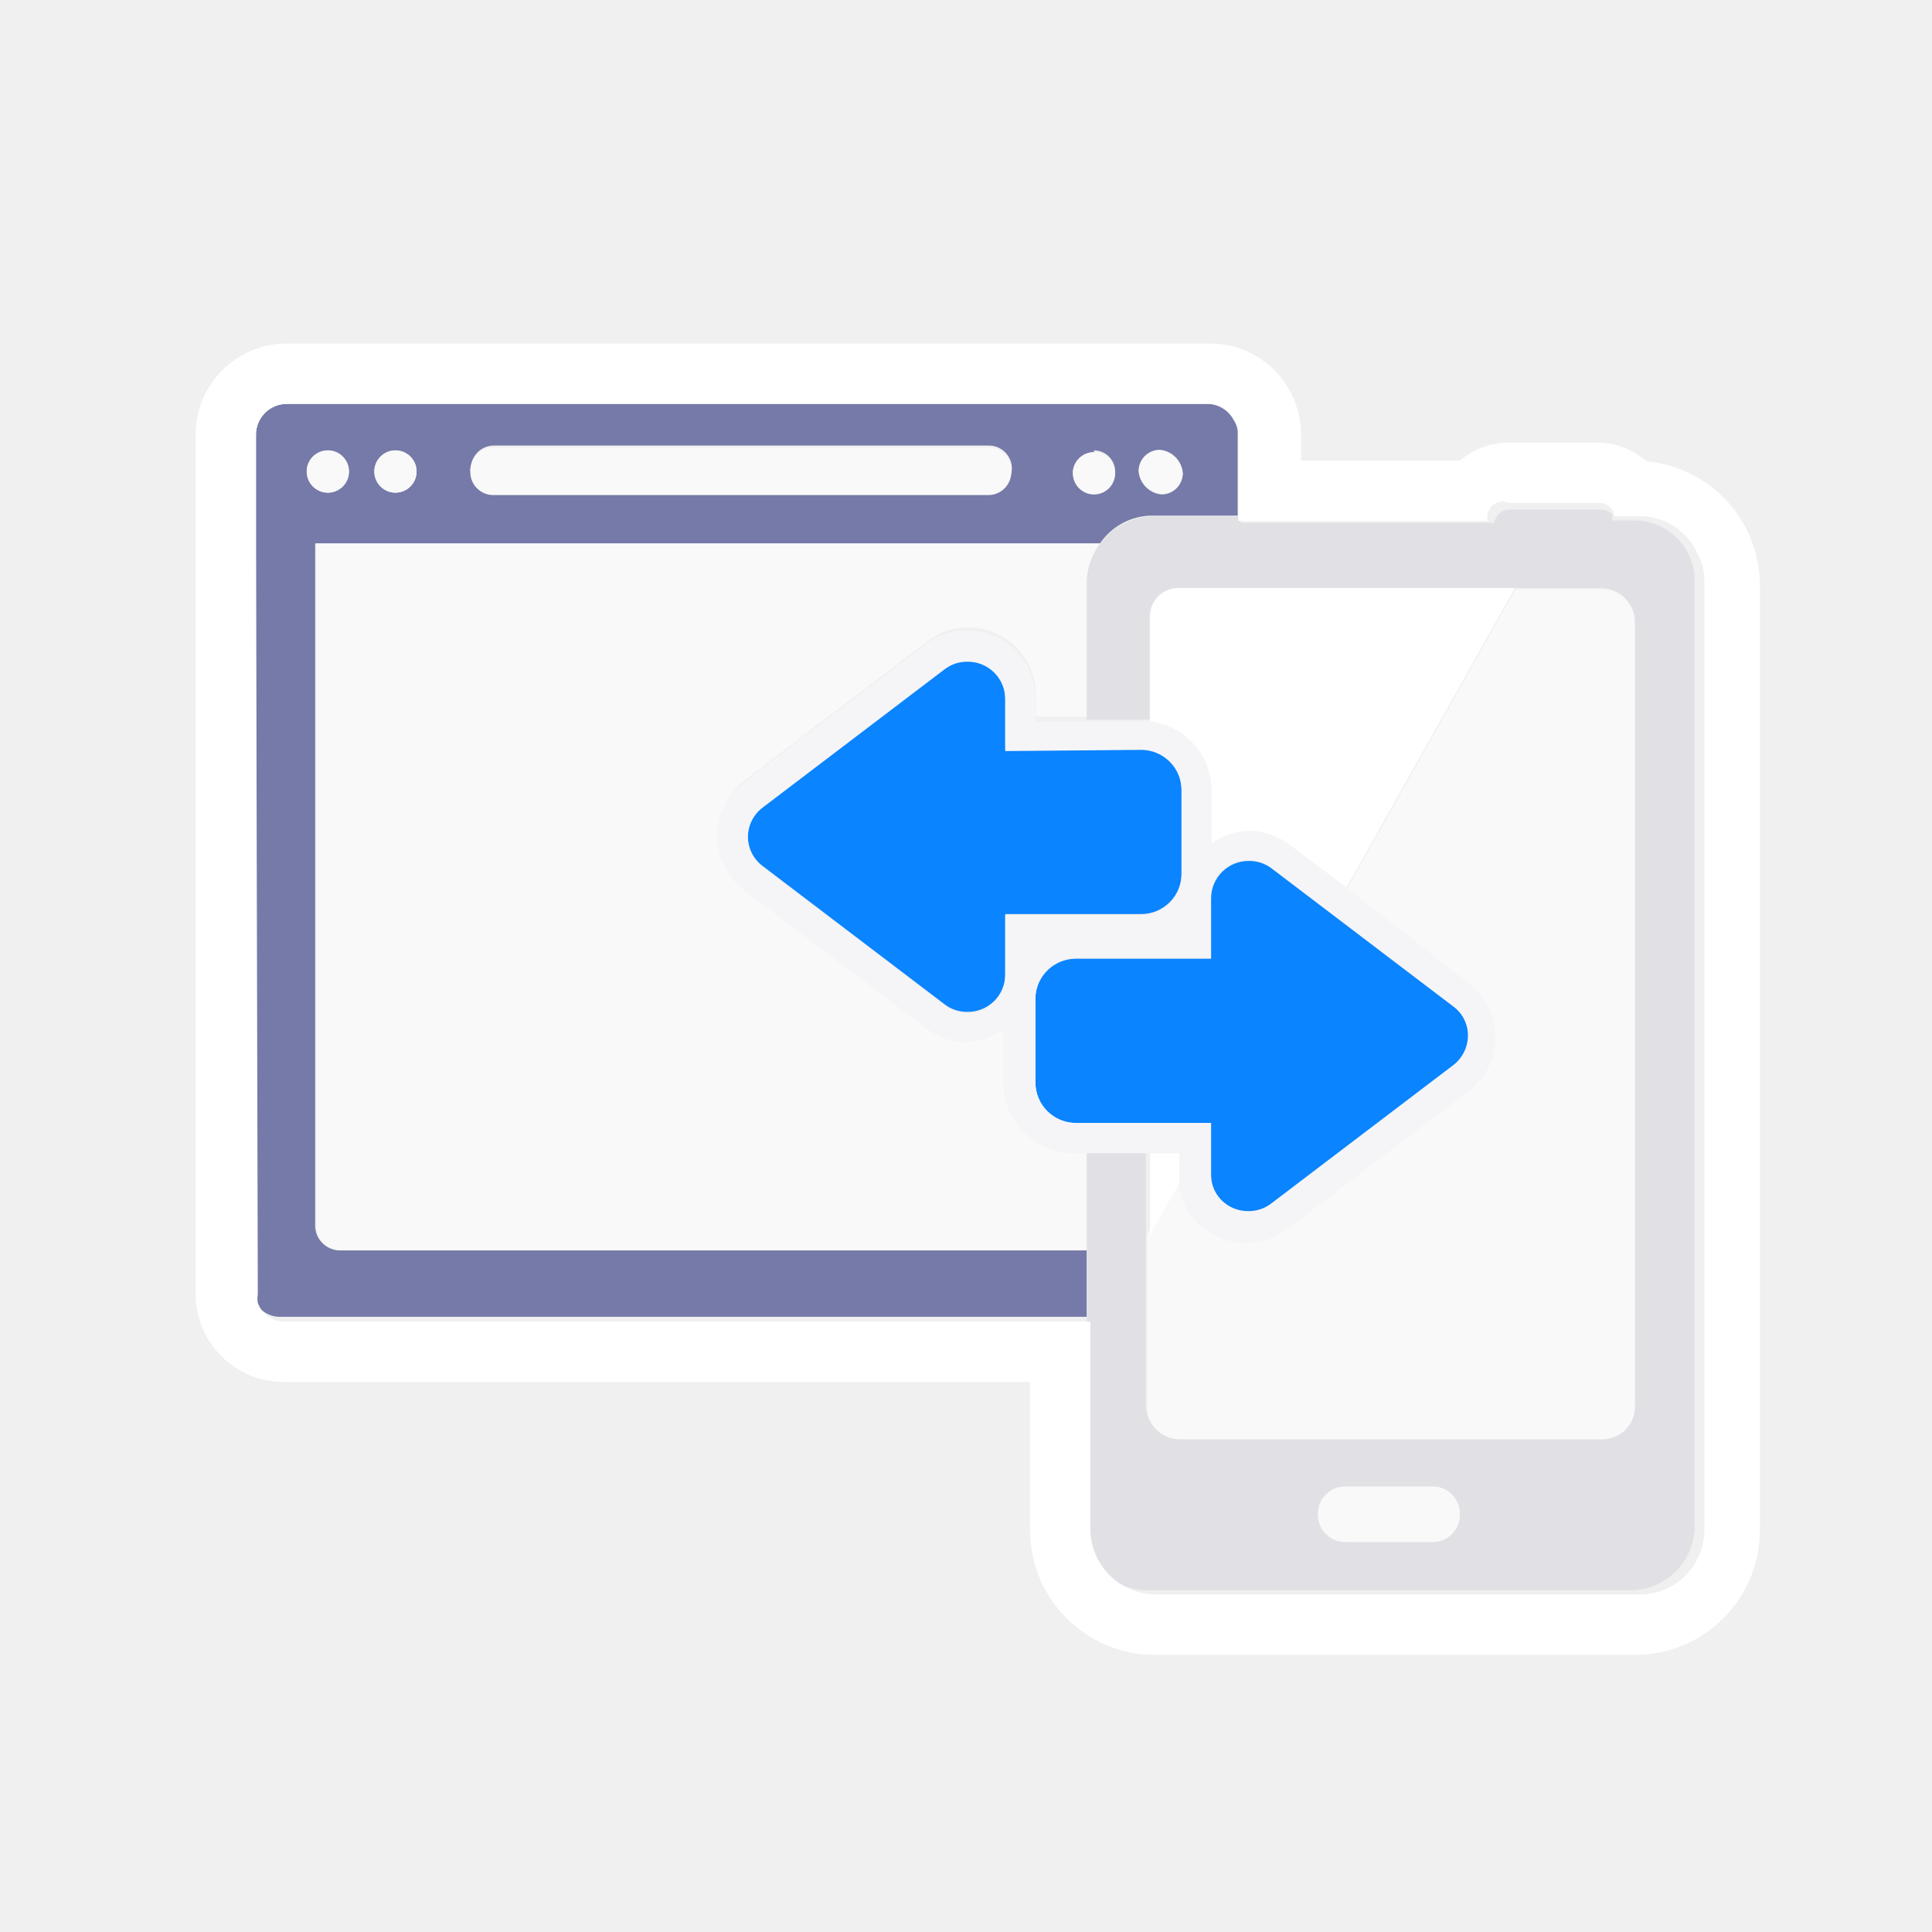
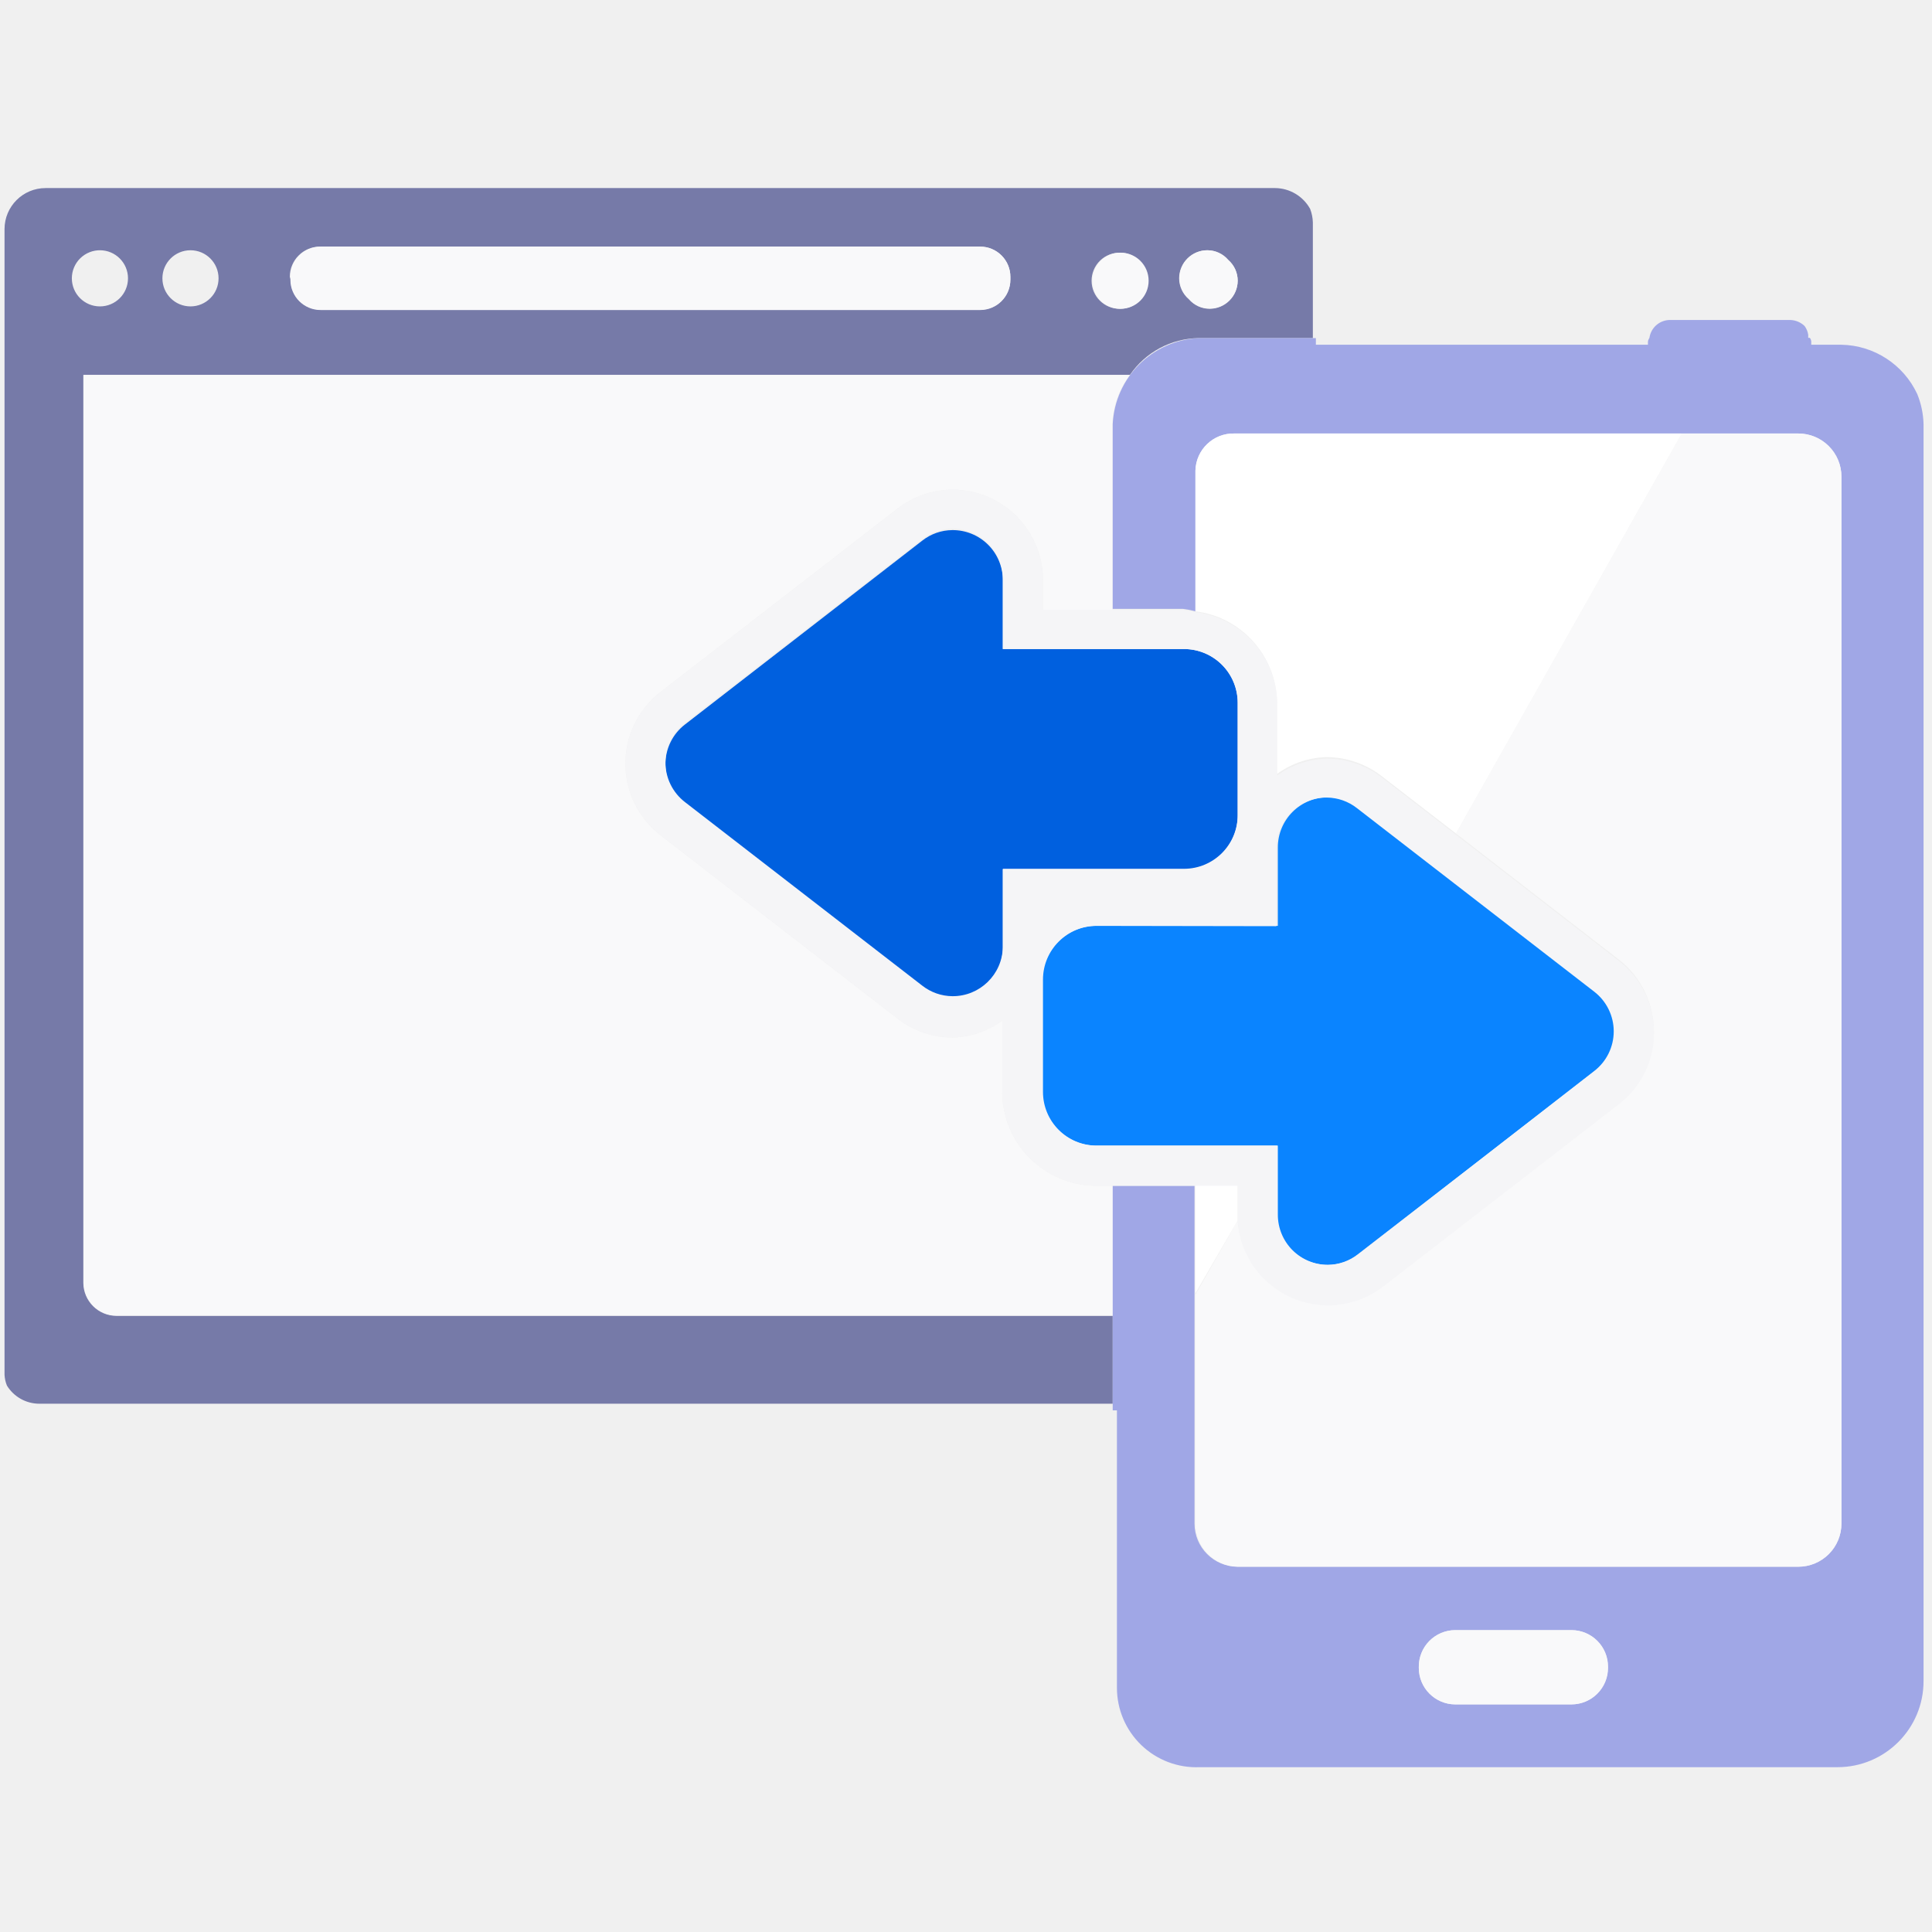
- <svg xmlns="http://www.w3.org/2000/svg" id="Layer_1" data-name="Layer 1" viewBox="0 0 32 32">
+ <svg xmlns="http://www.w3.org/2000/svg" viewBox="0 0 64 64">
  <defs>
-     <style>.cls-1{fill:none;}.cls-2{fill:#767aa8;}.cls-3{fill:#f9f9fa;}.cls-4{fill:#e1e1e5;}.cls-5{fill:#fff;}.cls-6{fill:#0a84ff;}.cls-7{fill:#f5f5f7;}</style>
+     <style>.cls-1{fill:none;}.cls-2{fill:#767aa8;}.cls-3{fill:#f9f9fa;}.cls-4{fill:#a0a7e6;}.cls-5{fill:#fff;}.cls-6{fill:#0a84ff;}.cls-7{fill:#0060df;}.cls-8{fill:#f5f5f7;}</style>
  </defs>
-   <path class="cls-1" d="M20.51,8.55h0V7.2a.5.5,0,0,0-.08-.25.5.5,0,0,1,0,.17Z" />
-   <path class="cls-1" d="M26.67,8.55h0a.26.26,0,0,0-.07-.15.25.25,0,0,1,0,.11Z" />
-   <path class="cls-1" d="M28.11,25.26A1.07,1.07,0,0,1,27,26.33H19.09a1.06,1.06,0,0,1-1-.6,1.07,1.07,0,0,0,1,.69h7.95a1.07,1.07,0,0,0,1.07-1.07V9.7A1,1,0,0,0,28,9.23a1.06,1.06,0,0,1,.08.39Z" />
-   <path class="cls-1" d="M4.67,21.81a.47.47,0,0,1-.4-.22.47.47,0,0,0,.44.31H18v-.08Z" />
-   <path class="cls-2" d="M4.67,21.81H18V20.71H5.63a.41.41,0,0,1-.41-.41V9h13a1.05,1.05,0,0,1,.86-.46h1.42V7.11A.43.43,0,0,0,20,6.69H4.75a.51.51,0,0,0-.51.51V21.45a.41.41,0,0,0,0,.14A.47.47,0,0,0,4.67,21.81ZM19.21,7.46a.42.42,0,0,1,.38.38.35.35,0,0,1-.35.35.42.42,0,0,1-.38-.38A.35.35,0,0,1,19.21,7.46Zm-1.09,0a.35.35,0,1,1-.35.35A.35.35,0,0,1,18.12,7.49Zm-10.32.3a.38.38,0,0,1,.38-.38h8.2a.38.38,0,0,1,.38.38v0a.38.38,0,0,1-.38.38H8.17a.38.38,0,0,1-.38-.38ZM6.55,7.46a.35.35,0,1,1-.35.35A.35.35,0,0,1,6.55,7.46Zm-1.12,0a.35.35,0,1,1-.35.35A.35.35,0,0,1,5.43,7.46Z" />
-   <circle class="cls-3" cx="5.43" cy="7.81" r="0.35" />
-   <circle class="cls-3" cx="6.55" cy="7.81" r="0.35" />
-   <rect class="cls-3" x="7.79" y="7.41" width="8.96" height="0.79" rx="0.38" ry="0.38" />
-   <path class="cls-3" d="M17.82,19.1a1.17,1.17,0,0,1-1.17-1.17V17a1.1,1.1,0,0,1-.62.21,1.11,1.11,0,0,1-.68-.24l-3-2.28a1.12,1.12,0,0,1,0-1.78l3-2.28a1.11,1.11,0,0,1,.68-.24,1.13,1.13,0,0,1,1.13,1.12v.36H18V9.62A1,1,0,0,1,18.24,9h-13V20.3a.41.41,0,0,0,.41.41H18V19.1Z" />
-   <circle class="cls-3" cx="18.12" cy="7.84" r="0.35" />
-   <path class="cls-3" d="M19.24,8.18a.35.35,0,0,0,.35-.35.42.42,0,0,0-.38-.38.35.35,0,0,0-.35.35.42.42,0,0,0,.38.38Z" />
-   <path class="cls-4" d="M19.09,8.55A1.12,1.12,0,0,0,18,9.62v2.3h.88a1.1,1.1,0,0,1,.16,0V10.2a.47.47,0,0,1,.48-.46h7a.54.54,0,0,1,.54.54v13a.54.54,0,0,1-.54.54h-7a.54.54,0,0,1-.54-.54V19.1H18v2.79h0v3.45a1,1,0,0,0,1,1H27a1.07,1.07,0,0,0,1.07-1.07V9.62a1,1,0,0,0-1-1h-.37v0s0,0,0,0h0v0a.25.25,0,0,0,0-.11.26.26,0,0,0-.18-.07H25a.26.26,0,0,0-.25.22s0,0,0,0v0H20.55V8.55H19.09Zm5.09,16.54a.45.45,0,0,1-.45.45H22.28a.45.45,0,0,1-.45-.45v0a.45.45,0,0,1,.45-.45h1.45a.45.45,0,0,1,.45.45Z" />
-   <path class="cls-3" d="M24.32,16.28a1.12,1.12,0,0,1,0,1.78l-3,2.28a1.11,1.11,0,0,1-1.8-.82l-.52.92V23.3a.54.54,0,0,0,.54.54h7a.54.54,0,0,0,.54-.54v-13a.54.54,0,0,0-.54-.54H25.1l-2.81,5Z" />
-   <path class="cls-5" d="M20.06,13.09V14a1.1,1.1,0,0,1,.62-.21,1.11,1.11,0,0,1,.68.24l.92.71,2.81-5H19.53a.47.47,0,0,0-.48.46V12A1.16,1.16,0,0,1,20.06,13.09Z" />
-   <path class="cls-5" d="M19.56,19.45V19.1h-.51v1.35l.52-.92S19.56,19.48,19.56,19.45Z" />
-   <path class="cls-6" d="M17.15,16.53v1.4a.67.67,0,0,0,.67.67h2.24v.86a.62.62,0,0,0,.63.62.61.61,0,0,0,.38-.13l3-2.28a.62.62,0,0,0,0-1l-3-2.28a.61.61,0,0,0-.38-.13.62.62,0,0,0-.63.62v1H17.82A.67.67,0,0,0,17.15,16.53Z" />
-   <path class="cls-6" d="M16.65,11.56a.62.62,0,0,0-.63-.62.61.61,0,0,0-.38.13l-3,2.28a.62.62,0,0,0,0,1l3,2.28a.61.61,0,0,0,.38.13.62.62,0,0,0,.63-.62v-1H18.9a.67.67,0,0,0,.67-.67v-1.4a.67.67,0,0,0-.67-.67H16.65Z" />
-   <path class="cls-7" d="M17.15,11.56A1.13,1.13,0,0,0,16,10.44a1.11,1.11,0,0,0-.68.24l-3,2.28a1.12,1.12,0,0,0,0,1.78l3,2.28a1.11,1.11,0,0,0,.68.24,1.1,1.1,0,0,0,.62-.21v.88a1.17,1.17,0,0,0,1.17,1.17h1.74v.36s0,0,0,.07a1.11,1.11,0,0,0,1.8.82l3-2.28a1.12,1.12,0,0,0,0-1.78l-2-1.57L21.37,14a1.11,1.11,0,0,0-.68-.24,1.1,1.1,0,0,0-.62.21v-.88a1.16,1.16,0,0,0-1-1.14,1.1,1.1,0,0,0-.16,0H17.15Zm2.9,4.3v-1a.62.62,0,0,1,.63-.62.61.61,0,0,1,.38.13l3,2.28a.62.62,0,0,1,0,1l-3,2.28a.61.61,0,0,1-.38.13.62.62,0,0,1-.63-.62V18.6H17.82a.67.67,0,0,1-.67-.67v-1.4a.67.67,0,0,1,.67-.67ZM18.9,12.42a.67.67,0,0,1,.67.67v1.4a.67.67,0,0,1-.67.67H16.65v1a.62.62,0,0,1-.63.62.61.61,0,0,1-.38-.13l-3-2.28a.62.62,0,0,1,0-1l3-2.28a.61.61,0,0,1,.38-.13.62.62,0,0,1,.63.62v.86Z" />
-   <rect class="cls-3" x="21.83" y="24.62" width="2.35" height="0.92" rx="0.45" ry="0.45" />
-   <path class="cls-5" d="M4.71,22.89H17.06v2.45a2.07,2.07,0,0,0,2.07,2.07h7.95a2.07,2.07,0,0,0,2.07-2.07V9.7a2.07,2.07,0,0,0-1.88-2.06,1.25,1.25,0,0,0-.83-.31H25a1.26,1.26,0,0,0-.82.3H21.55V7.2A1.51,1.51,0,0,0,20,5.69H4.75A1.51,1.51,0,0,0,3.24,7.2V21.45A1.46,1.46,0,0,0,4.71,22.89ZM4.24,9.09V7.2a.51.51,0,0,1,.51-.51H20a.5.5,0,0,1,.43.26.5.5,0,0,1,.08.25V8.63h4.13v0s0,0,0,0A.26.26,0,0,1,25,8.33h1.49a.26.26,0,0,1,.18.07.26.26,0,0,1,.07.15s0,0,0,0v0h.37a1.06,1.06,0,0,1,1,.6,1,1,0,0,1,.12.47V25.34a1.07,1.07,0,0,1-1.07,1.07H19.13a1.09,1.09,0,0,1-1.07-1.07V21.89H4.71a.47.47,0,0,1-.44-.31.41.41,0,0,1,0-.14Z" />
+   <g id="Layer_1" data-name="Layer 1">
+     <rect class="cls-1" width="64" height="64" />
+   </g>
+   <g id="Layer_5" data-name="Layer 5">
+     <path class="cls-1" d="M43.49,11.2h.11V7.59a1.32,1.32,0,0,0-.2-.67,1.34,1.34,0,0,1,.09.45Z" />
+     <path class="cls-1" d="M59.9,11.2H60a.7.7,0,0,0-.18-.39.66.66,0,0,1,.12.29Z" />
+     <path class="cls-1" d="M63.73,55.69a2.85,2.85,0,0,1-2.85,2.85H39.71a2.83,2.83,0,0,1-2.54-1.6,2.84,2.84,0,0,0,2.65,1.83H61a2.85,2.85,0,0,0,2.85-2.85V14.27A2.79,2.79,0,0,0,63.52,13a2.83,2.83,0,0,1,.21,1Z" />
+     <path class="cls-1" d="M1.3,46.5a1.26,1.26,0,0,1-1.07-.6,1.24,1.24,0,0,0,1.18.82H36.86V46.5Z" />
+     <path class="cls-2" d="M1.3,46.5H36.86V43.59h-33a1.1,1.1,0,0,1-1.1-1.1V12.42H37.43a2.8,2.8,0,0,1,2.28-1.22h3.78V7.37a1.34,1.34,0,0,0-.09-.45,1.34,1.34,0,0,0-1.16-.69H1.51A1.36,1.36,0,0,0,.15,7.59V45.54a1.09,1.09,0,0,0,.08.36A1.26,1.26,0,0,0,1.3,46.5ZM40,8.29a.91.91,0,0,1,.69.32A.91.91,0,0,1,41,9.3a.93.93,0,0,1-.93.93.91.91,0,0,1-.69-.32.91.91,0,0,1-.32-.69A.93.93,0,0,1,40,8.29Zm-2.91.08a.93.93,0,1,1-.93.93A.93.93,0,0,1,37.12,8.37Zm-27.49.8a1,1,0,0,1,1-1H32.47a1,1,0,0,1,1,1v.09a1,1,0,0,1-1,1H10.63a1,1,0,0,1-1-1ZM6.31,8.29a.93.93,0,1,1-.93.93A.93.93,0,0,1,6.31,8.29Zm-3,0a.93.93,0,1,1-.93.93A.93.93,0,0,1,3.33,8.29Z" />
+     <rect class="cls-3" x="9.62" y="8.17" width="23.85" height="2.1" rx="1" ry="1" />
+     <path class="cls-3" d="M36.31,39.28a3.12,3.12,0,0,1-3.11-3.11V33.81a2.92,2.92,0,0,1-1.65.56,3,3,0,0,1-1.82-.63l-7.86-6.08a3,3,0,0,1,0-4.73l7.86-6.08a3,3,0,0,1,1.82-.63,3,3,0,0,1,3,3v1h2.3V14.05a2.78,2.78,0,0,1,.58-1.63H2.77V42.48a1.1,1.1,0,0,0,1.1,1.1h33V39.28Z" />
+     <circle class="cls-3" cx="37.12" cy="9.3" r="0.93" />
+     <path class="cls-3" d="M40.1,10.22A.93.93,0,0,0,41,9.3a.91.91,0,0,0-.32-.69A.91.91,0,0,0,40,8.29a.93.93,0,0,0-.93.93.91.91,0,0,0,.32.69A.91.91,0,0,0,40.1,10.22Z" />
+     <path class="cls-4" d="M39.71,11.2a3,3,0,0,0-2.85,2.85v6.12h2.33a2.92,2.92,0,0,1,.41.08V15.59a1.26,1.26,0,0,1,1.29-1.23H59.56A1.43,1.43,0,0,1,61,15.79V50.47a1.43,1.43,0,0,1-1.43,1.43H41a1.43,1.43,0,0,1-1.43-1.43V39.28H36.86v7.44H37v9.19a2.63,2.63,0,0,0,2.74,2.63H60.87a2.85,2.85,0,0,0,2.85-2.85V14.05a2.83,2.83,0,0,0-.21-1A2.83,2.83,0,0,0,61,11.42H60v-.1s0-.08-.05-.13H59.9v-.1a.66.66,0,0,0-.12-.29.71.71,0,0,0-.48-.2h-4a.69.69,0,0,0-.66.59s-.05.08-.05.13v.1h-11V11.2H39.71ZM53.26,55.25a1.21,1.21,0,0,1-1.21,1.21H48.2A1.21,1.21,0,0,1,47,55.25v0A1.21,1.21,0,0,1,48.2,54h3.85a1.21,1.21,0,0,1,1.21,1.21Z" />
+     <path class="cls-3" d="M53.63,31.79a3,3,0,0,1,0,4.73L45.77,42.6A3,3,0,0,1,41,40.43L39.6,42.89v7.58A1.43,1.43,0,0,0,41,51.9H59.56A1.43,1.43,0,0,0,61,50.47V15.79a1.43,1.43,0,0,0-1.43-1.43H55.71L48.23,27.61Z" />
+     <path class="cls-5" d="M42.3,23.28v2.36a2.92,2.92,0,0,1,1.65-.56,3,3,0,0,1,1.82.63l2.46,1.9,7.48-13.25H40.89a1.26,1.26,0,0,0-1.29,1.23v4.66A3.08,3.08,0,0,1,42.3,23.28Z" />
+     <path class="cls-5" d="M41,40.23v-1H39.6v3.61L41,40.43C41,40.36,41,40.3,41,40.23Z" />
+     <path class="cls-6" d="M34.53,32.45v3.72a1.78,1.78,0,0,0,1.78,1.78h6v2.29a1.66,1.66,0,0,0,1.67,1.66,1.64,1.64,0,0,0,1-.35l7.86-6.08a1.66,1.66,0,0,0,0-2.63L45,26.76a1.64,1.64,0,0,0-1-.35,1.66,1.66,0,0,0-1.67,1.66v2.6h-6A1.78,1.78,0,0,0,34.53,32.45Z" />
+     <path class="cls-7" d="M33.22,19.22a1.66,1.66,0,0,0-1.67-1.66,1.63,1.63,0,0,0-1,.35L22.69,24a1.66,1.66,0,0,0,0,2.63l7.86,6.08a1.64,1.64,0,0,0,1,.35,1.66,1.66,0,0,0,1.67-1.66v-2.6h6A1.78,1.78,0,0,0,41,27V23.28a1.78,1.78,0,0,0-1.78-1.78h-6Z" />
+     <path class="cls-8" d="M34.55,19.22a3,3,0,0,0-3-3,3,3,0,0,0-1.82.63l-7.86,6.08a3,3,0,0,0,0,4.73l7.86,6.08a3,3,0,0,0,1.82.63,2.92,2.92,0,0,0,1.65-.56v2.36a3.12,3.12,0,0,0,3.11,3.11H41v1c0,.07,0,.13,0,.2a3,3,0,0,0,4.78,2.17l7.86-6.08a3,3,0,0,0,0-4.73l-5.4-4.18-2.46-1.9a3,3,0,0,0-1.82-.63,2.92,2.92,0,0,0-1.65.56V23.28a3.08,3.08,0,0,0-2.7-3,2.92,2.92,0,0,0-.41-.08H34.55Zm7.73,11.46v-2.6a1.66,1.66,0,0,1,1.67-1.66,1.64,1.64,0,0,1,1,.35l7.86,6.08a1.66,1.66,0,0,1,0,2.63L45,41.55a1.64,1.64,0,0,1-1,.35,1.66,1.66,0,0,1-1.67-1.66V37.95h-6a1.78,1.78,0,0,1-1.78-1.78V32.45a1.78,1.78,0,0,1,1.78-1.78ZM39.19,21.5A1.78,1.78,0,0,1,41,23.28V27a1.78,1.78,0,0,1-1.78,1.78h-6v2.6A1.66,1.66,0,0,1,31.55,33a1.64,1.64,0,0,1-1-.35l-7.86-6.08a1.66,1.66,0,0,1,0-2.63l7.86-6.08a1.63,1.63,0,0,1,1-.35,1.66,1.66,0,0,1,1.67,1.66V21.5Z" />
+     <rect class="cls-3" x="47" y="54" width="6.27" height="2.46" rx="1.21" ry="1.21" />
+   </g>
</svg>
